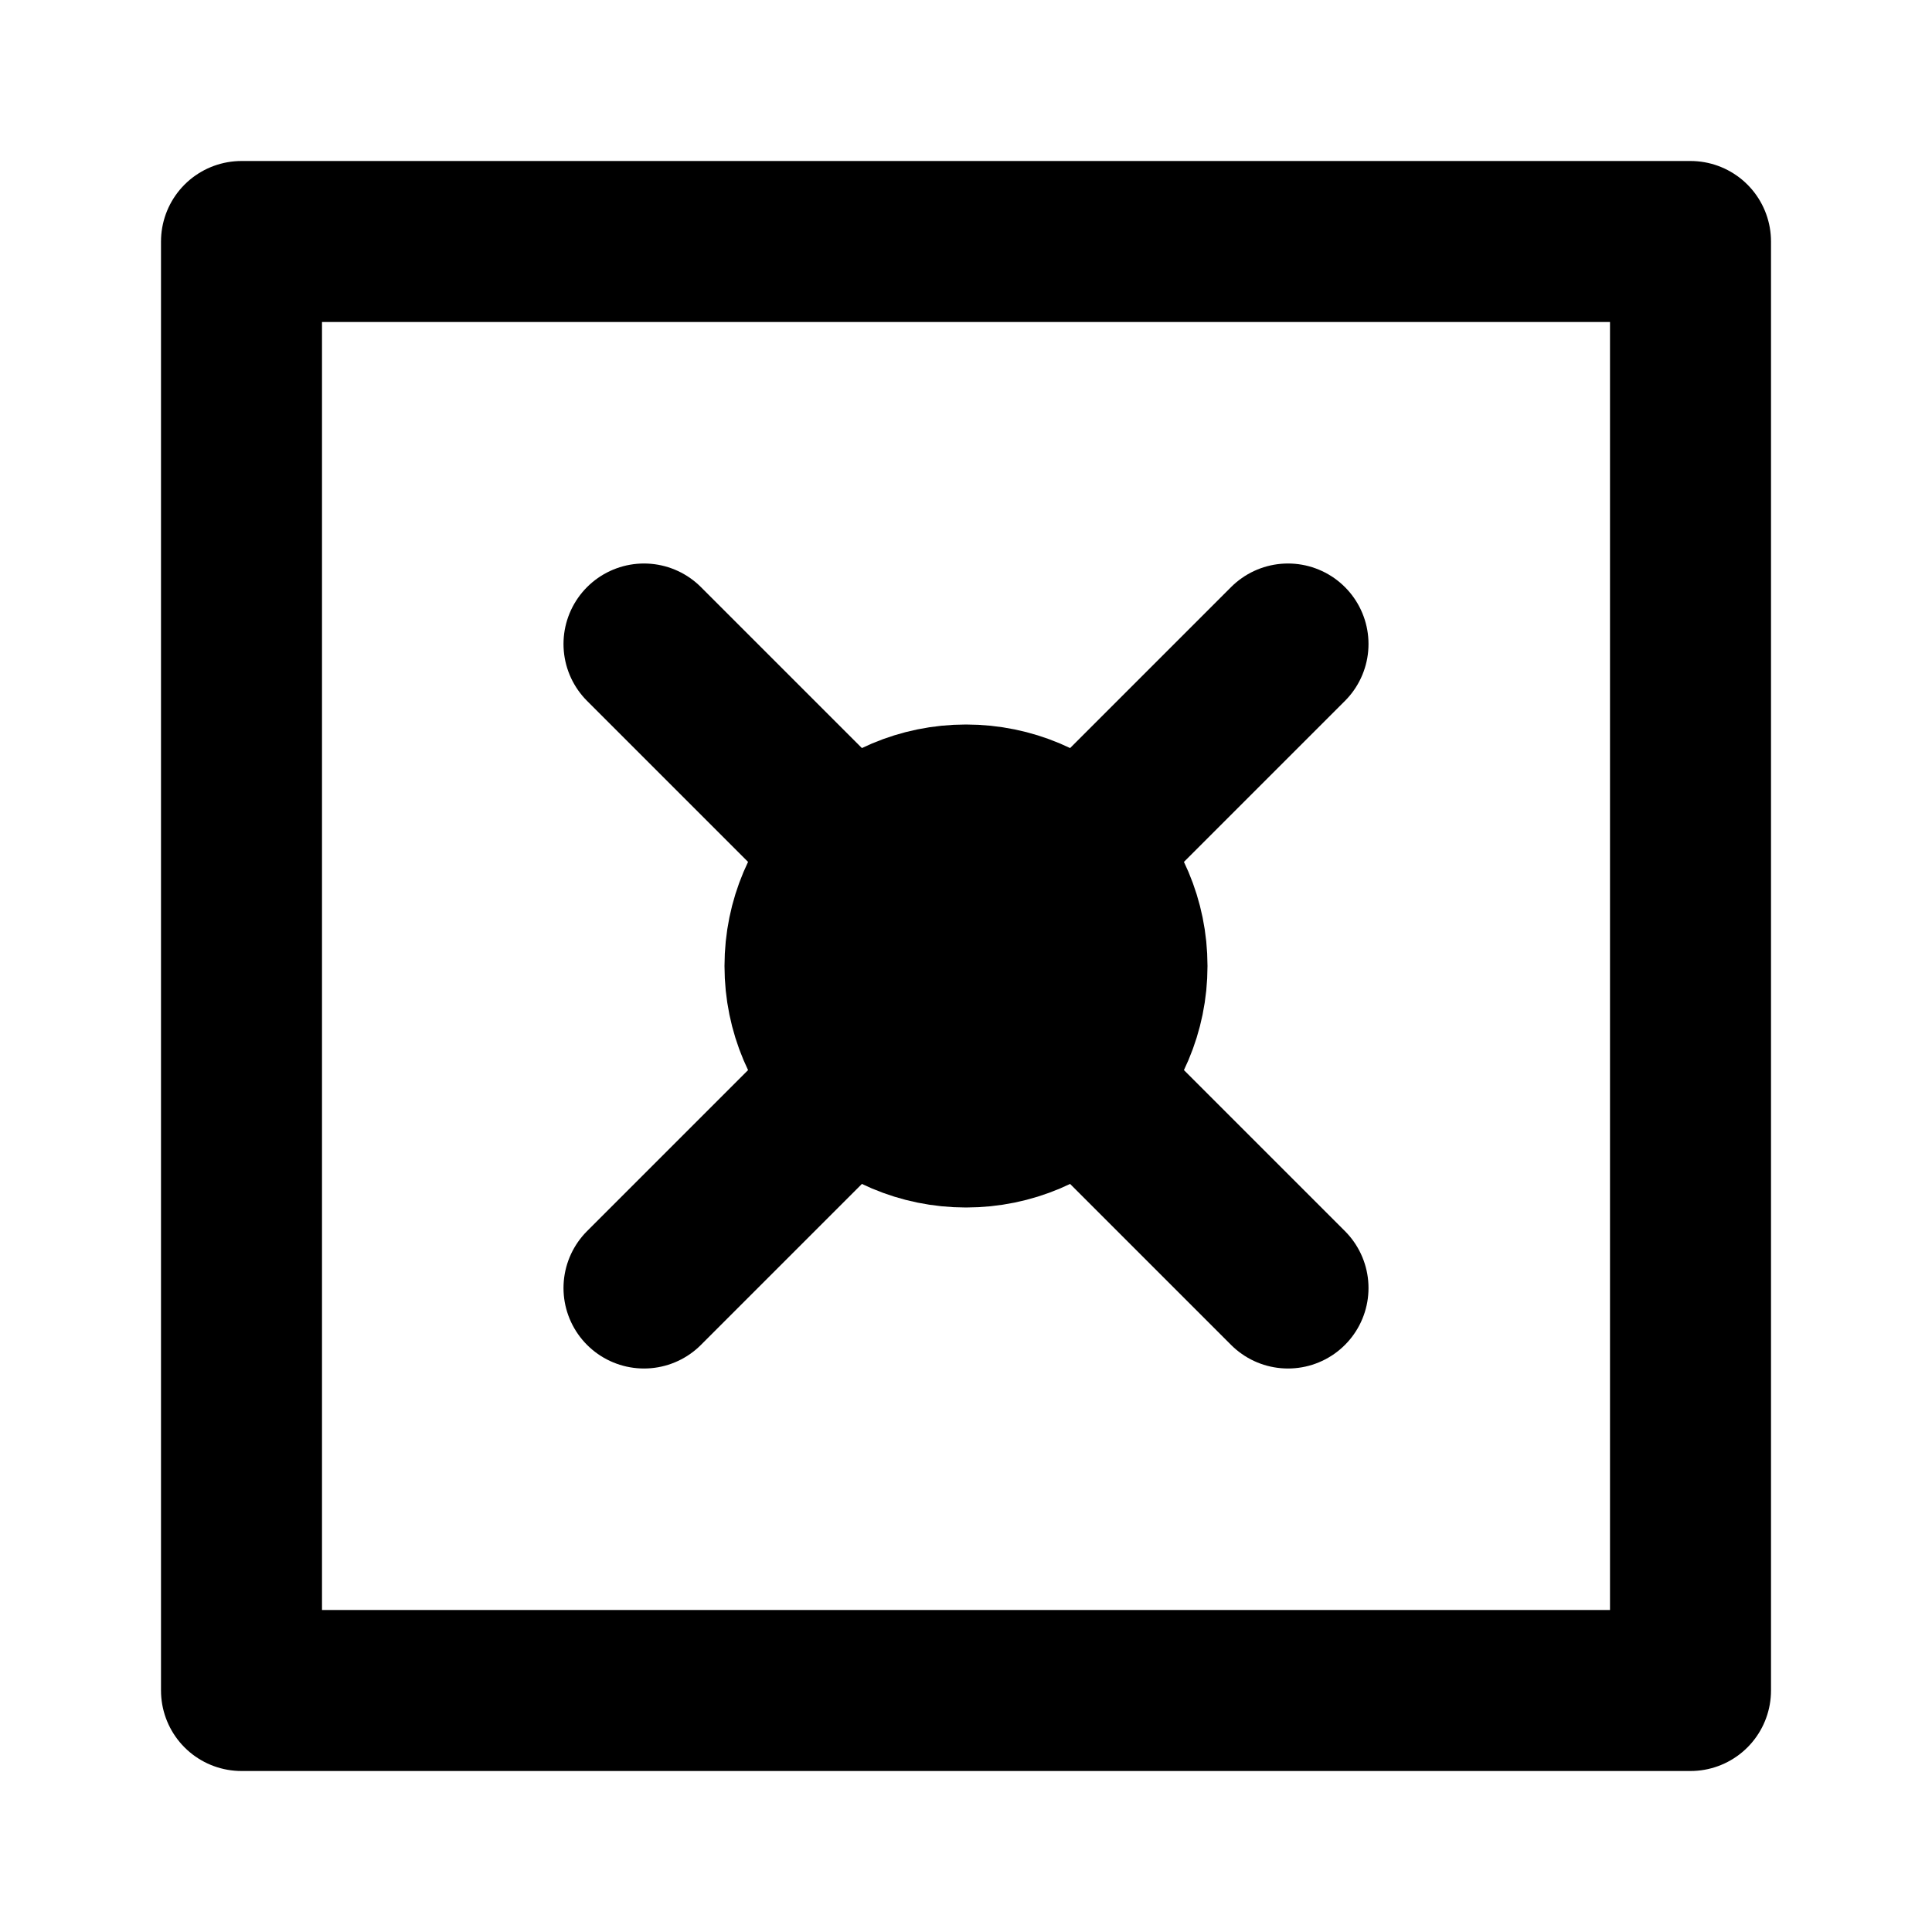
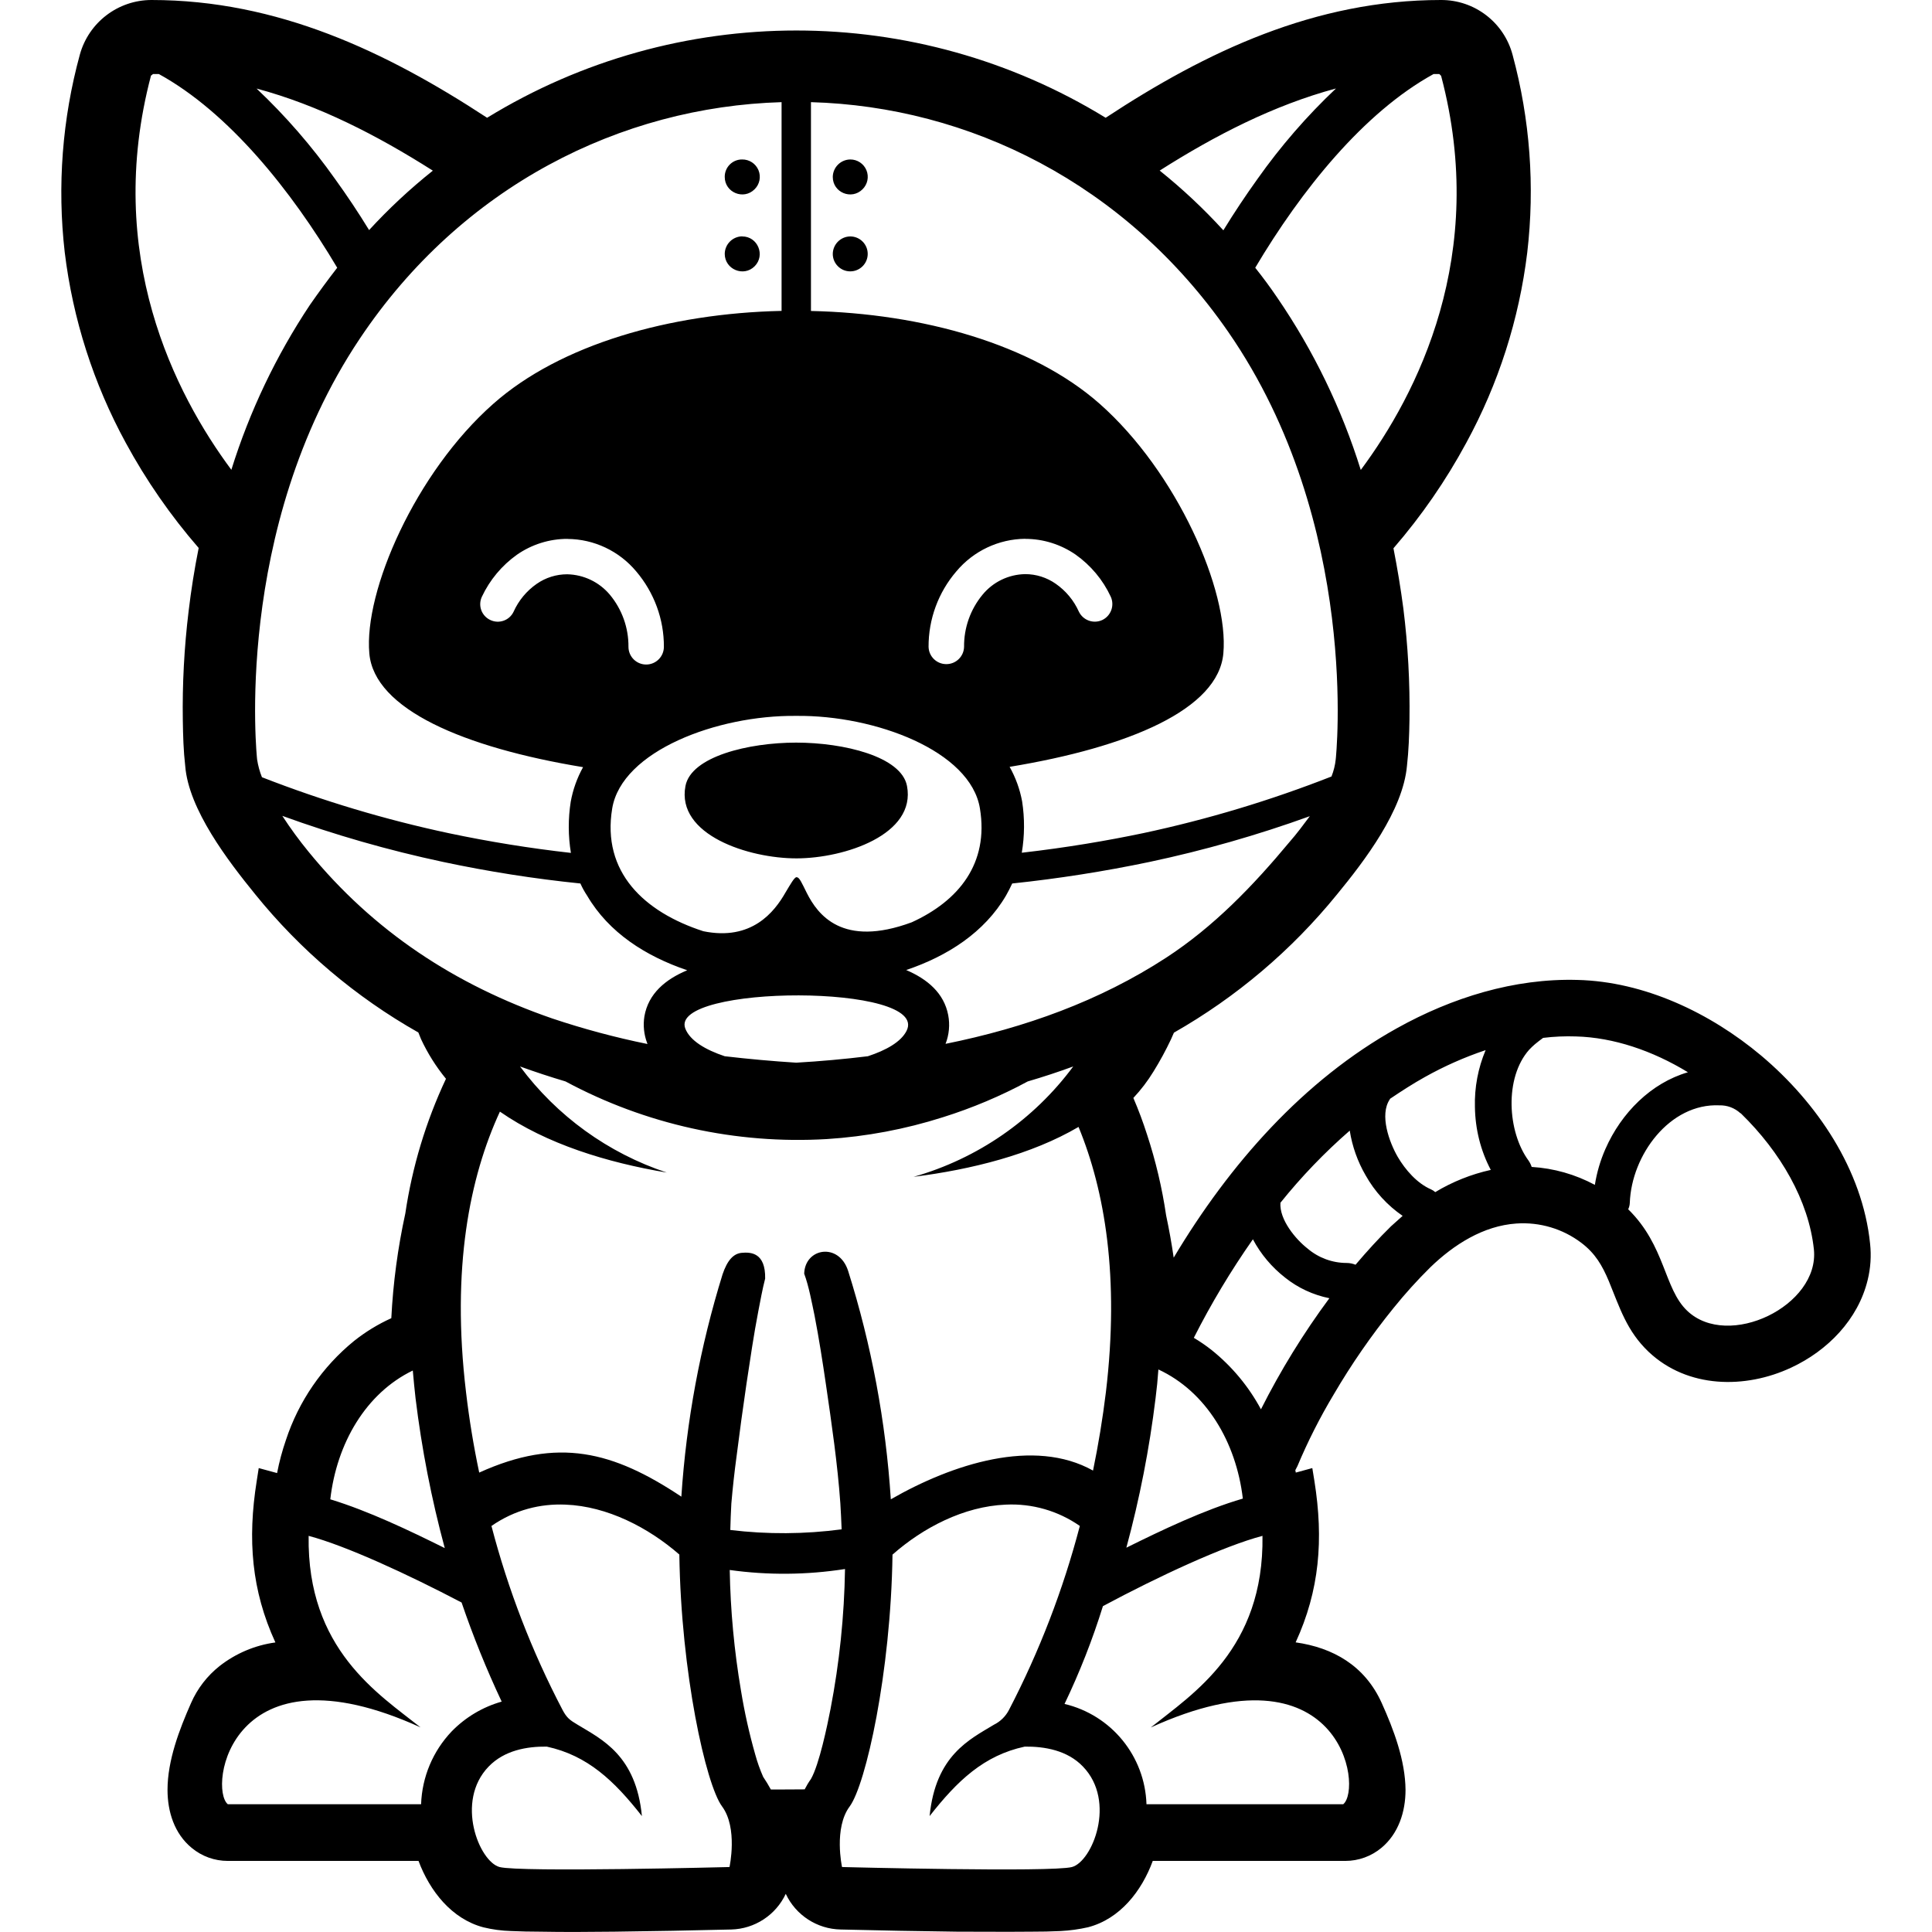
- <svg xmlns="http://www.w3.org/2000/svg" viewBox="0 0 24 24" fill="none" stroke="currentColor" stroke-width="2" stroke-linecap="round" stroke-linejoin="round">
-   <path d="M3 3h18v18H3z" />
-   <path d="M8 8l8 8m0-8l-8 8" />
-   <circle cx="12" cy="12" r="2" />
+ <svg xmlns="http://www.w3.org/2000/svg" width="24" height="24" viewBox="0 0 24 24">
+   <path fill="currentColor" d="M1.882 0a.924.924 0 0 0-.89.678a6.5 6.5 0 0 0-.188 2.455A6.6 6.6 0 0 0 1.562 5.5a7.3 7.3 0 0 0 .906 1.307a10 10 0 0 0-.125.785a10 10 0 0 0-.072 1.36c.003.186.008.374.03.564c.042.54.534 1.181.87 1.594a7.1 7.1 0 0 0 2.026 1.716l.033.082q.124.266.31.493a6 6 0 0 0-.505 1.673a8 8 0 0 0-.174 1.301a2.2 2.2 0 0 0-.463.283a2.66 2.66 0 0 0-.846 1.23a3 3 0 0 0-.11.411l-.228-.062l-.025.16c-.116.73-.064 1.361.232 2.006a1.44 1.44 0 0 0-.693.293a1.2 1.2 0 0 0-.354.458c-.146.33-.293.714-.293 1.08c0 .272.085.544.3.721a.7.7 0 0 0 .449.162h2.369c.14.373.41.72.806.825q.169.041.342.046q.181.008.36.008c.308.006.617.003.925 0q.724-.009 1.452-.027a.77.77 0 0 0 .677-.443a.77.77 0 0 0 .682.443q.723.018 1.447.027c.309 0 .617.003.926 0a7 7 0 0 0 .36-.008a2 2 0 0 0 .34-.047c.396-.103.666-.448.804-.824h2.392a.7.7 0 0 0 .448-.162c.213-.177.3-.449.3-.72c-.003-.367-.147-.75-.296-1.08c-.211-.468-.61-.688-1.069-.753c.296-.644.349-1.276.233-2.005l-.026-.16l-.205.056l-.006-.03l.026-.05a7 7 0 0 1 .45-.889a8.6 8.6 0 0 1 .743-1.074a6 6 0 0 1 .459-.508c.29-.28.656-.515 1.068-.543c.29-.02.576.065.807.24c.174.132.26.282.342.477c.137.333.222.618.494.877c.482.455 1.2.464 1.773.195c.45-.21.829-.596.948-1.088a1.3 1.3 0 0 0 .03-.45c-.094-.92-.66-1.753-1.353-2.337c-.632-.53-1.45-.92-2.283-.94c-.785-.022-1.559.22-2.24.599c-1.16.644-2.082 1.69-2.775 2.851a8 8 0 0 0-.094-.525a6 6 0 0 0-.237-1.004a5 5 0 0 0-.17-.455a2 2 0 0 0 .25-.328a4 4 0 0 0 .217-.399l.037-.084a7.2 7.2 0 0 0 2.024-1.715c.345-.42.822-1.045.871-1.601c.021-.186.028-.378.031-.57a10 10 0 0 0-.076-1.383a12 12 0 0 0-.123-.748a7.3 7.3 0 0 0 .904-1.309a6.6 6.6 0 0 0 .758-2.365A6.5 6.5 0 0 0 18.79.682A.916.916 0 0 0 17.9 0c-1.563 0-2.913.639-4.165 1.463a7.35 7.35 0 0 0-7.684 0C4.795.64 3.446 0 1.882 0M1.9.92h.074c.867.477 1.644 1.444 2.215 2.406a11 11 0 0 0-.34.463a8 8 0 0 0-.975 2.047c-.699-.94-1.587-2.67-.998-4.898c.01-.003.015-.012.024-.018m15.908 0h.072l.022.022c.59 2.229-.299 3.956-.998 4.896a8 8 0 0 0-1.037-2.14a6 6 0 0 0-.274-.372c.571-.962 1.348-1.93 2.215-2.406M3.187 1.1c.773.207 1.5.582 2.19 1.02a7 7 0 0 0-.792.738a10 10 0 0 0-.423-.635A7.5 7.5 0 0 0 3.187 1.1m13.408 0a7.5 7.5 0 0 0-.974 1.123q-.224.312-.424.638a7 7 0 0 0-.791-.742c.687-.437 1.417-.812 2.19-1.02m-6.887.17v2.593c-1.386.03-2.748.416-3.582 1.155c-.965.852-1.609 2.326-1.539 3.101c.061.693 1.174 1.168 2.655 1.412a1.4 1.4 0 0 0-.153.428a2 2 0 0 0 .002.637a16 16 0 0 1-1.513-.244a15 15 0 0 1-2.325-.696a1 1 0 0 1-.06-.22s-.314-2.85 1.274-5.226c1.27-1.9 3.246-2.881 5.24-2.94m.366 0c1.96.055 3.904 1.006 5.183 2.853c1.655 2.391 1.336 5.31 1.336 5.31a.8.8 0 0 1-.053.214q-1.139.447-2.336.703c-.448.094-.952.18-1.511.244a2 2 0 0 0 .004-.639a1.4 1.4 0 0 0-.155-.428c1.481-.244 2.594-.714 2.655-1.41c.07-.775-.574-2.251-1.54-3.103c-.836-.736-2.197-1.12-3.583-1.15zm-.854.712a.214.214 0 0 0-.217.217c0 .194.235.29.371.153a.216.216 0 0 0-.154-.37m1.342 0a.22.22 0 0 0-.217.217c0 .194.233.29.37.153a.216.216 0 0 0-.153-.37m-1.342.955a.22.22 0 0 0-.217.217c0 .194.235.291.371.155s.04-.371-.154-.371m1.342 0a.22.22 0 0 0-.217.217a.217.217 0 1 0 .217-.217M7.05 6.695c.33.002.642.15.854.404c.222.262.345.594.343.937a.22.22 0 0 1-.22.219a.22.22 0 0 1-.22-.219a1 1 0 0 0-.231-.648a.71.71 0 0 0-.53-.254a.66.66 0 0 0-.379.119a.84.84 0 0 0-.287.346a.217.217 0 0 1-.289.103a.217.217 0 0 1-.105-.289a1.34 1.34 0 0 1 .437-.523a1.1 1.1 0 0 1 .627-.196m5.686 0c.223 0 .44.068.625.195c.188.133.34.314.437.523a.22.22 0 0 1-.105.29a.22.22 0 0 1-.291-.104a.84.84 0 0 0-.287-.346a.66.66 0 0 0-.38-.12a.7.7 0 0 0-.529.255a1 1 0 0 0-.23.648a.22.22 0 0 1-.22.215a.22.22 0 0 1-.221-.215a1.43 1.43 0 0 1 .345-.937a1.13 1.13 0 0 1 .856-.405zm-2.85 2.199h.01c.974-.01 2.161.435 2.277 1.15c.113.684-.264 1.148-.847 1.414c-.865.32-1.169-.098-1.303-.363c-.064-.128-.091-.194-.125-.197H9.89c-.027.012-.062.072-.133.191c-.137.241-.42.603-1.02.48c-.735-.238-1.263-.734-1.132-1.525c.119-.715 1.307-1.16 2.281-1.15m.004.332c-.59 0-1.305.172-1.375.539c-.116.608.786.9 1.381.899s1.487-.295 1.371-.9c-.07-.366-.786-.538-1.377-.538m-6.383.91a15 15 0 0 0 1.996.572a16 16 0 0 0 1.707.268a1 1 0 0 0 .084.152c.27.461.73.752 1.243.926c-.272.113-.483.291-.532.572a.65.65 0 0 0 .034.332l.004.012a10 10 0 0 1-1.182-.317c-1.212-.418-2.224-1.087-3.027-2.07a5 5 0 0 1-.327-.447m12.764.004c-.08.107-.161.217-.25.318c-.455.547-.94 1.052-1.535 1.44c-.825.537-1.754.871-2.74 1.07a.65.65 0 0 0 .033-.357c-.052-.272-.256-.446-.522-.56c.513-.173.972-.467 1.24-.925a2 2 0 0 0 .077-.15a17 17 0 0 0 1.707-.268a15 15 0 0 0 1.99-.568m-6.348 2.226c.752.002 1.49.145 1.338.442c-.07.137-.254.24-.48.314q-.441.054-.89.08a17 17 0 0 1-.888-.08c-.24-.08-.432-.194-.49-.344c-.104-.273.66-.414 1.41-.412m9.653.51c.467.012.953.177 1.392.445c-.455.132-.827.502-1.025.953a1.8 1.8 0 0 0-.131.446a1.9 1.9 0 0 0-.785-.223a.3.3 0 0 0-.037-.076c-.266-.36-.303-1.033.006-1.38a1 1 0 0 1 .07-.067a2 2 0 0 1 .103-.08a2.6 2.6 0 0 1 .407-.018m-1.121.17a1.7 1.7 0 0 0-.133.707c.004.273.07.54.197.781a2.3 2.3 0 0 0-.69.276a.2.2 0 0 0-.054-.035c-.171-.074-.317-.241-.412-.403c-.104-.18-.23-.522-.098-.715l.002-.006c.144-.097.288-.19.432-.27a4.4 4.4 0 0 1 .756-.335m-11.995.203q.279.101.565.186a6.1 6.1 0 0 0 3.246.716a6 6 0 0 0 1.441-.271a6 6 0 0 0 1.055-.445a9 9 0 0 0 .565-.186a3.74 3.74 0 0 1-1.983 1.371c.718-.091 1.463-.276 2.049-.62c.327.793.51 1.868.34 3.294a12 12 0 0 1-.16.975c-.733-.41-1.746-.083-2.512.357a12 12 0 0 0-.531-2.84c-.116-.354-.536-.283-.545.037c.058.156.095.36.129.522c.055.284.1.574.142.861c.07.48.144.986.178 1.469q.01.162.016.324a5.5 5.5 0 0 1-1.383.008q.004-.164.013-.328a12 12 0 0 1 .065-.588q.057-.452.123-.9c.046-.303.09-.608.148-.907c.022-.113.05-.269.084-.4c.006-.324-.18-.33-.29-.32c-.104.009-.18.093-.239.267a12 12 0 0 0-.512 2.762c-.849-.565-1.534-.742-2.511-.299a11 11 0 0 1-.164-1c-.184-1.542.046-2.672.421-3.484c.58.403 1.33.632 2.073.757a3.74 3.74 0 0 1-1.823-1.318m14.899.483a.37.37 0 0 1 .26.097q.004 0 .01.006c.488.476.84 1.08.904 1.688c.07.699-1.064 1.247-1.574.761c-.29-.275-.269-.806-.733-1.261a.2.2 0 0 0 .02-.08c.021-.593.496-1.239 1.113-1.211m-4.592.314a1.6 1.6 0 0 0 .197.555a1.5 1.5 0 0 0 .46.504l-.145.13c-.153.15-.3.312-.44.477a.3.3 0 0 0-.109-.022a.75.75 0 0 1-.488-.18c-.144-.112-.351-.357-.336-.568a7 7 0 0 1 .861-.896m-1.203 1.35c.098.185.235.347.4.476c.16.128.348.215.55.256a9.5 9.5 0 0 0-.85 1.38a2.4 2.4 0 0 0-.61-.734a2 2 0 0 0-.224-.154a10 10 0 0 1 .734-1.224m-1.174 1.617c.593.275.966.901 1.049 1.604c-.48.14-1.005.391-1.447.61q.248-.915.363-1.858a6 6 0 0 0 .035-.356m-9.262.014q.015.174.034.343q.115.944.363 1.862c-.437-.217-.949-.462-1.422-.606c.08-.696.442-1.318 1.025-1.6m1.897 1.666c.52.02 1.032.287 1.414.62c.021 1.473.33 2.856.53 3.128c.2.268.093.754.093.754s-2.602.067-2.856 0c-.253-.067-.555-.815-.136-1.248c.195-.202.475-.251.722-.248c.507.11.837.423 1.182.863c-.073-.755-.497-.952-.799-1.135c-.098-.058-.135-.086-.187-.184a10.8 10.8 0 0 1-.883-2.285c.292-.202.608-.278.92-.265m5.469 0a1.48 1.48 0 0 1 .92.265a11 11 0 0 1-.88 2.285a.42.42 0 0 1-.187.184c-.302.183-.725.38-.799 1.135c.345-.44.675-.754 1.182-.863c.247-.003.53.046.723.248c.418.433.116 1.18-.137 1.248c-.254.067-2.856 0-2.856 0s-.106-.485.096-.754c.199-.272.51-1.655.531-3.127c.378-.334.887-.6 1.407-.621m-8.66.388c.464.123 1.231.477 1.9.828a12 12 0 0 0 .498 1.231a1.4 1.4 0 0 0-.621.37a1.38 1.38 0 0 0-.38.905H2.83c-.242-.201.028-2.03 2.394-.955c-.522-.415-1.412-.97-1.39-2.379m11.849 0c.021 1.408-.868 1.964-1.387 2.38c2.364-1.076 2.635.753 2.39.954h-2.444a1.324 1.324 0 0 0-1.018-1.246a9 9 0 0 0 .477-1.215c.69-.37 1.503-.747 1.982-.873m-5.186.412a10 10 0 0 1-.18 1.739c-.039.201-.14.689-.243.869a1 1 0 0 0-.078.129c-.15.002-.27.001-.42.002a2 2 0 0 0-.096-.158a2 2 0 0 1-.098-.276a7 7 0 0 1-.177-.793a10 10 0 0 1-.14-1.5a4.9 4.9 0 0 0 1.432-.012" />
</svg>
